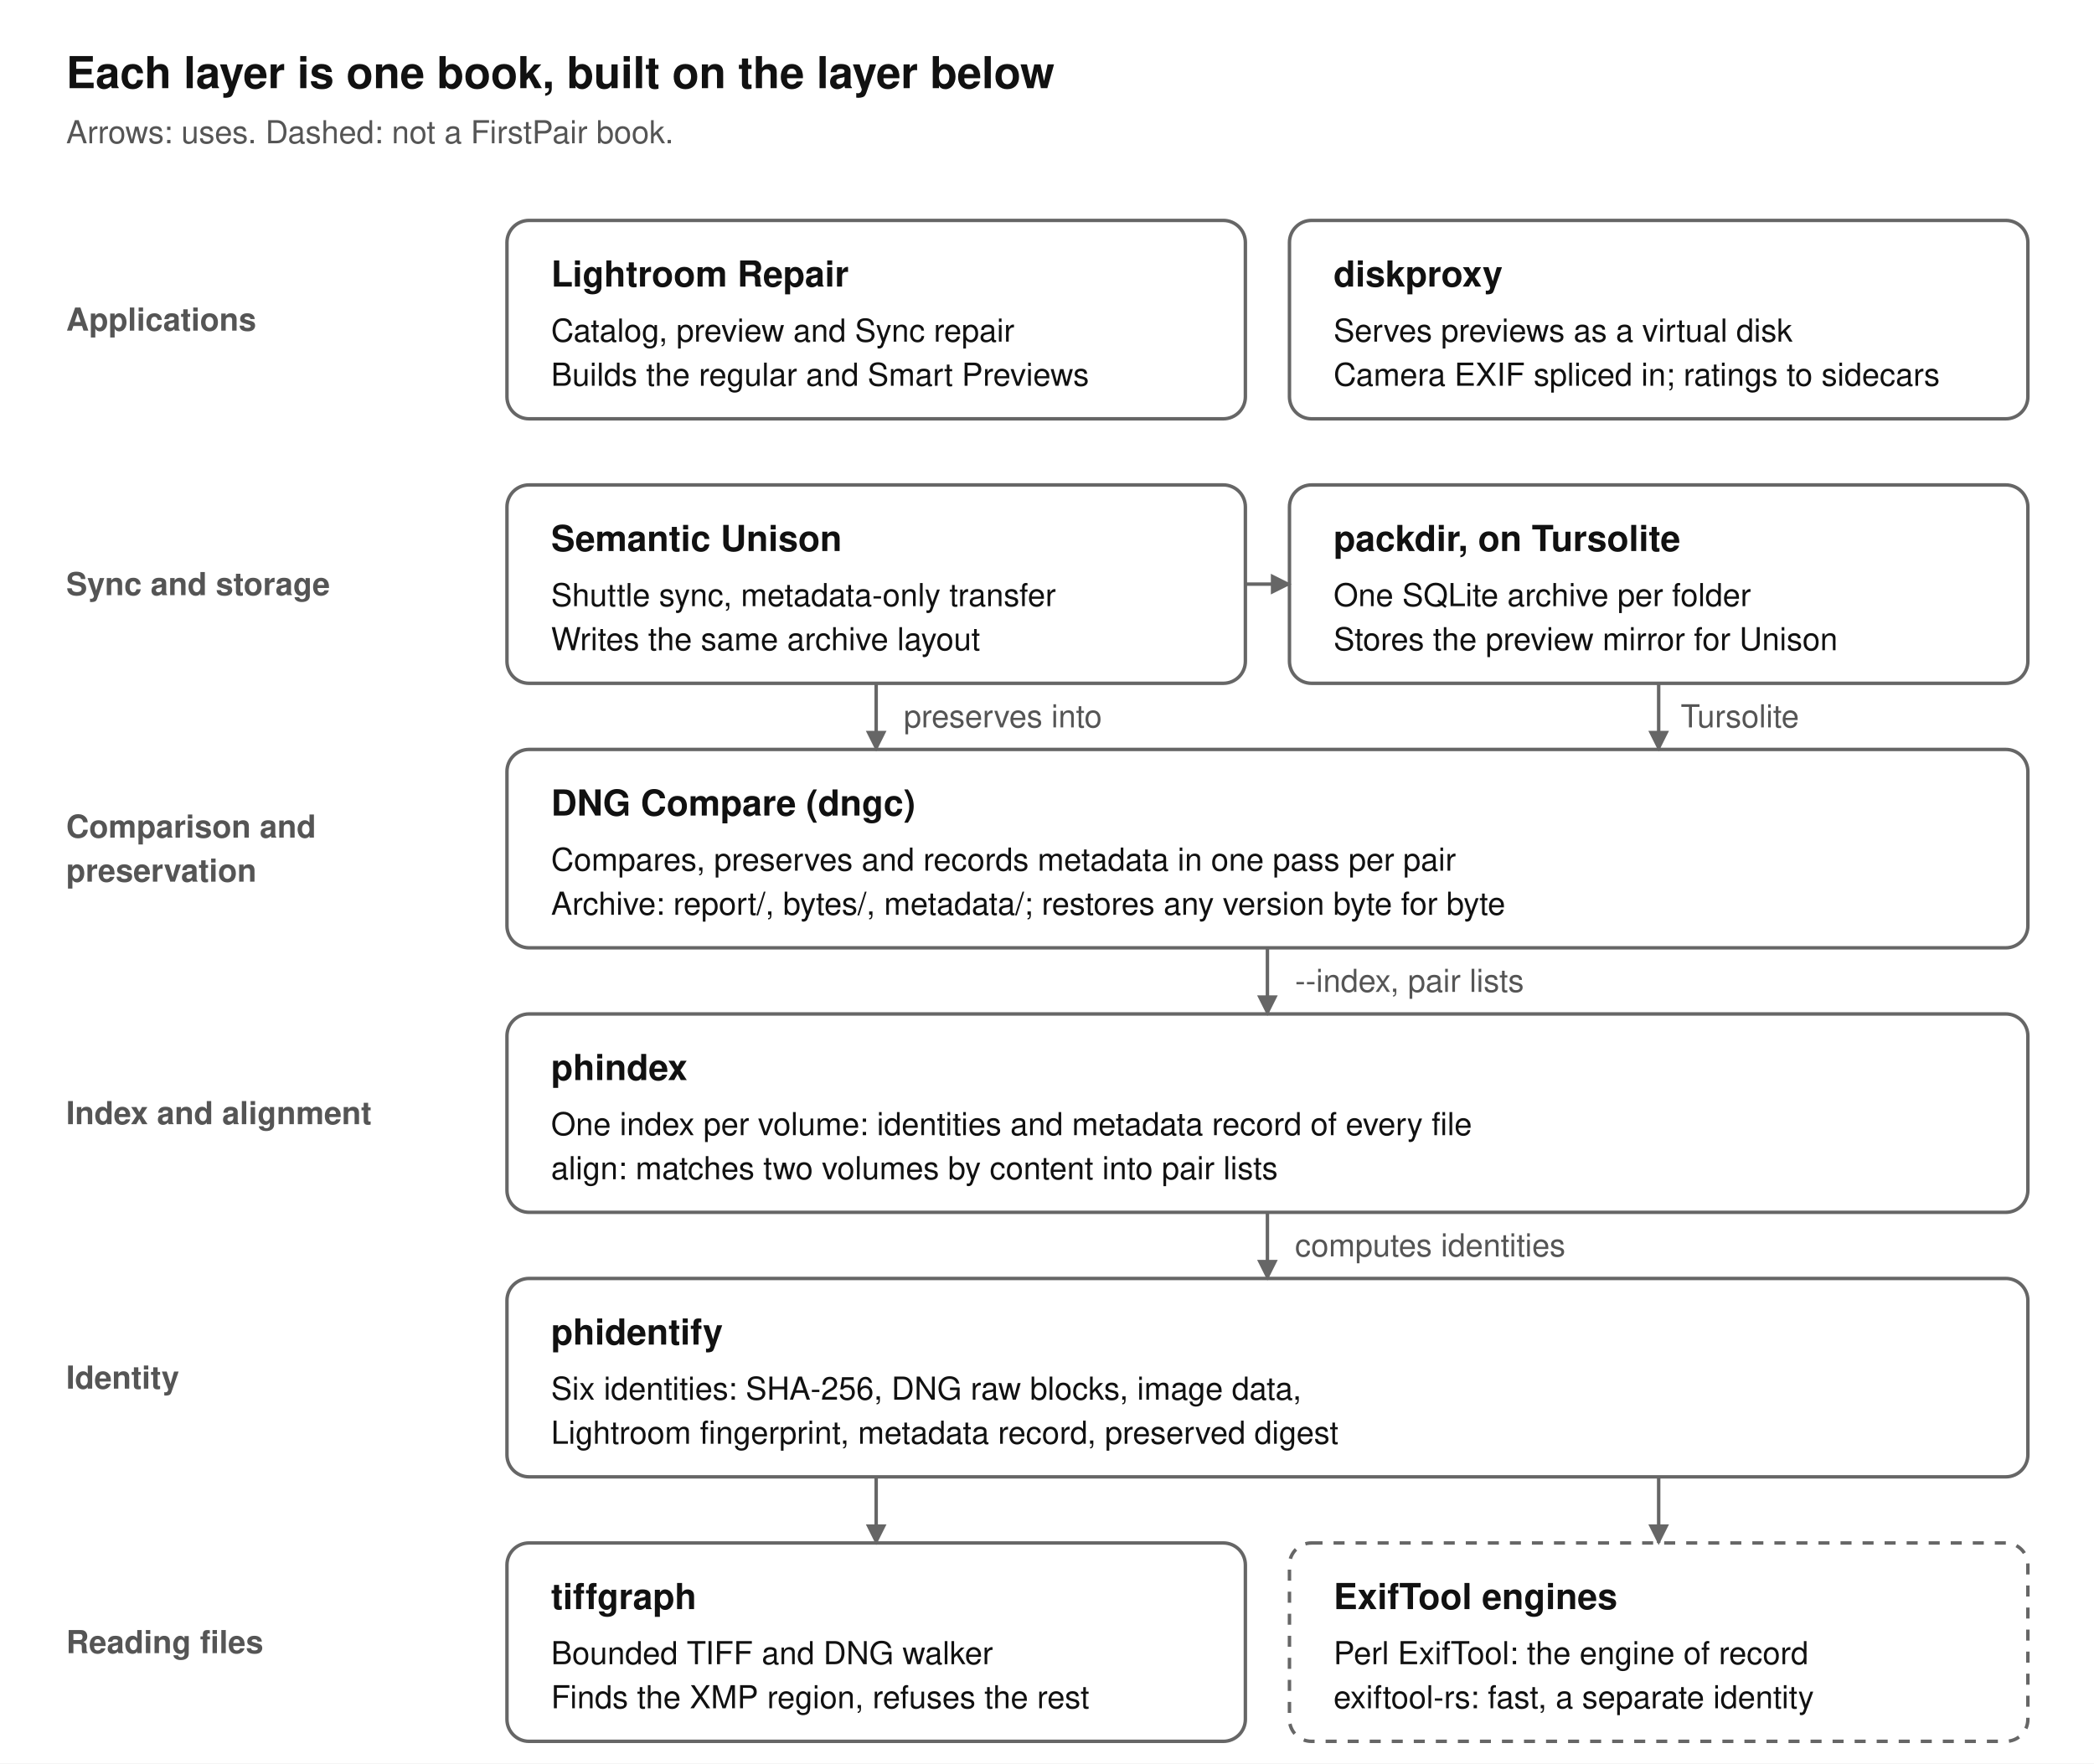
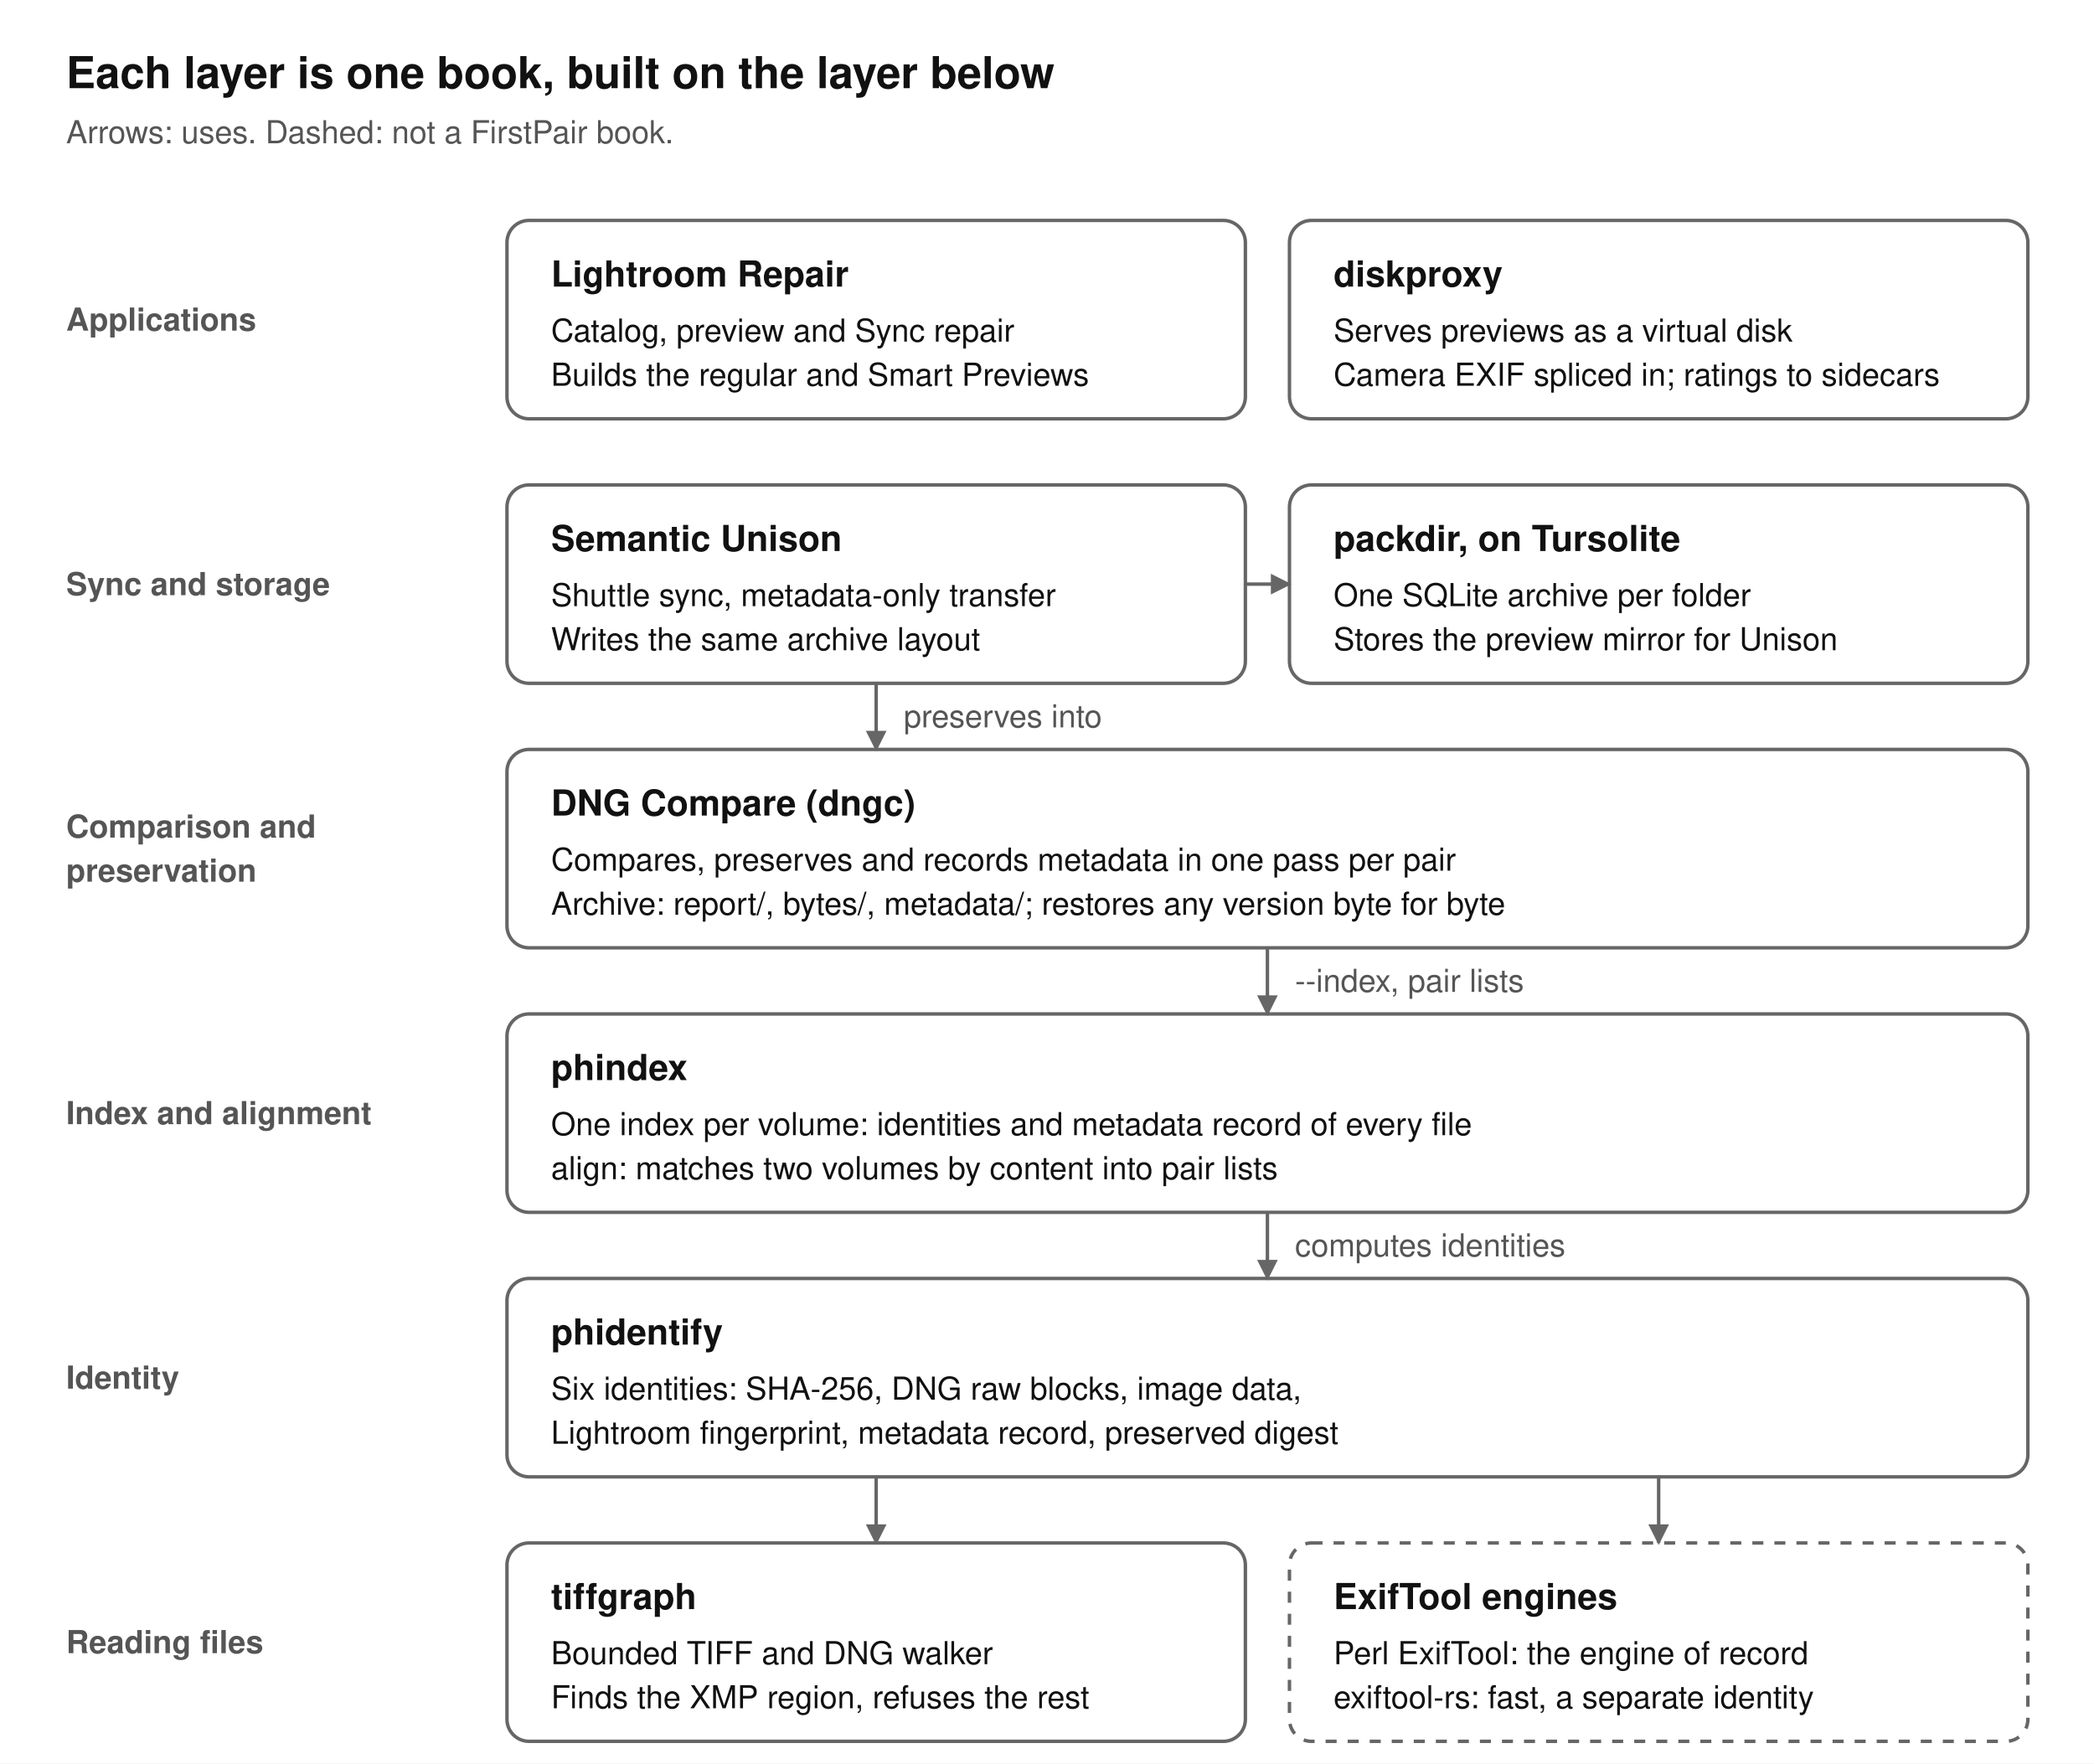
<svg xmlns="http://www.w3.org/2000/svg" viewBox="0 0 760 640" font-family="Helvetica, Arial, sans-serif" font-size="13">
  <defs>
    <marker id="a" viewBox="0 0 10 10" refX="9" refY="5" markerWidth="6" markerHeight="6" orient="auto-start-reverse">
      <path d="M0 0L10 5L0 10z" fill="#666" />
    </marker>
  </defs>
  <rect width="760" height="640" fill="#ffffff" />
  <text x="24" y="32" font-size="16" font-weight="bold" fill="#111">Each layer is one book, built on the layer below</text>
  <text x="24" y="52" font-size="11.5" fill="#555">Arrows: uses. Dashed: not a FirstPair book.</text>
  <g font-size="11.5" font-weight="bold" fill="#555">
    <text x="24" y="120">Applications</text>
    <text x="24" y="216">Sync and storage</text>
    <text x="24" y="304">Comparison and</text>
    <text x="24" y="320">preservation</text>
    <text x="24" y="408">Index and alignment</text>
    <text x="24" y="504">Identity</text>
    <text x="24" y="600">Reading files</text>
  </g>
  <g fill="none" stroke="#666" stroke-width="1.25">
    <rect x="184" y="80" width="268" height="72" rx="8" />
    <rect x="468" y="80" width="268" height="72" rx="8" />
    <rect x="184" y="176" width="268" height="72" rx="8" />
    <rect x="468" y="176" width="268" height="72" rx="8" />
    <rect x="184" y="272" width="552" height="72" rx="8" />
    <rect x="184" y="368" width="552" height="72" rx="8" />
    <rect x="184" y="464" width="552" height="72" rx="8" />
    <rect x="184" y="560" width="268" height="72" rx="8" />
    <rect x="468" y="560" width="268" height="72" rx="8" stroke-dasharray="4 4" />
    <path d="M318 248V272" marker-end="url(#a)" />
    <path d="M460 344V368" marker-end="url(#a)" />
    <path d="M460 440V464" marker-end="url(#a)" />
    <path d="M318 536V560" marker-end="url(#a)" />
    <path d="M602 536V560" marker-end="url(#a)" />
    <path d="M452 212H468" marker-end="url(#a)" />
-     <path d="M602 248V272" marker-end="url(#a)" />
  </g>
  <g font-size="11.5" fill="#555">
    <text x="328" y="264">preserves into</text>
    <text x="470" y="360">--index, pair lists</text>
    <text x="470" y="456">computes identities</text>
-     <text x="610" y="264">Tursolite</text>
  </g>
  <g fill="#111">
    <text x="200" y="104" font-weight="bold">Lightroom Repair</text>
    <text x="200" y="124" font-size="11.5">Catalog, preview and Sync repair</text>
    <text x="200" y="140" font-size="11.5">Builds the regular and Smart Previews</text>
    <text x="484" y="104" font-weight="bold">diskproxy</text>
    <text x="484" y="124" font-size="11.5">Serves previews as a virtual disk</text>
    <text x="484" y="140" font-size="11.5">Camera EXIF spliced in; ratings to sidecars</text>
    <text x="200" y="200" font-weight="bold">Semantic Unison</text>
    <text x="200" y="220" font-size="11.5">Shuttle sync, metadata-only transfer</text>
    <text x="200" y="236" font-size="11.5">Writes the same archive layout</text>
    <text x="484" y="200" font-weight="bold">packdir, on Tursolite</text>
    <text x="484" y="220" font-size="11.5">One SQLite archive per folder</text>
    <text x="484" y="236" font-size="11.5">Stores the preview mirror for Unison</text>
    <text x="200" y="296" font-weight="bold">DNG Compare (dngc)</text>
    <text x="200" y="316" font-size="11.5">Compares, preserves and records metadata in one pass per pair</text>
    <text x="200" y="332" font-size="11.5">Archive: report/, bytes/, metadata/; restores any version byte for byte</text>
    <text x="200" y="392" font-weight="bold">phindex</text>
    <text x="200" y="412" font-size="11.5">One index per volume: identities and metadata record of every file</text>
    <text x="200" y="428" font-size="11.5">align: matches two volumes by content into pair lists</text>
    <text x="200" y="488" font-weight="bold">phidentify</text>
    <text x="200" y="508" font-size="11.5">Six identities: SHA-256, DNG raw blocks, image data,</text>
    <text x="200" y="524" font-size="11.5">Lightroom fingerprint, metadata record, preserved digest</text>
    <text x="200" y="584" font-weight="bold">tiffgraph</text>
    <text x="200" y="604" font-size="11.5">Bounded TIFF and DNG walker</text>
    <text x="200" y="620" font-size="11.5">Finds the XMP region, refuses the rest</text>
    <text x="484" y="584" font-weight="bold">ExifTool engines</text>
    <text x="484" y="604" font-size="11.5">Perl ExifTool: the engine of record</text>
    <text x="484" y="620" font-size="11.5">exiftool-rs: fast, a separate identity</text>
  </g>
</svg>
